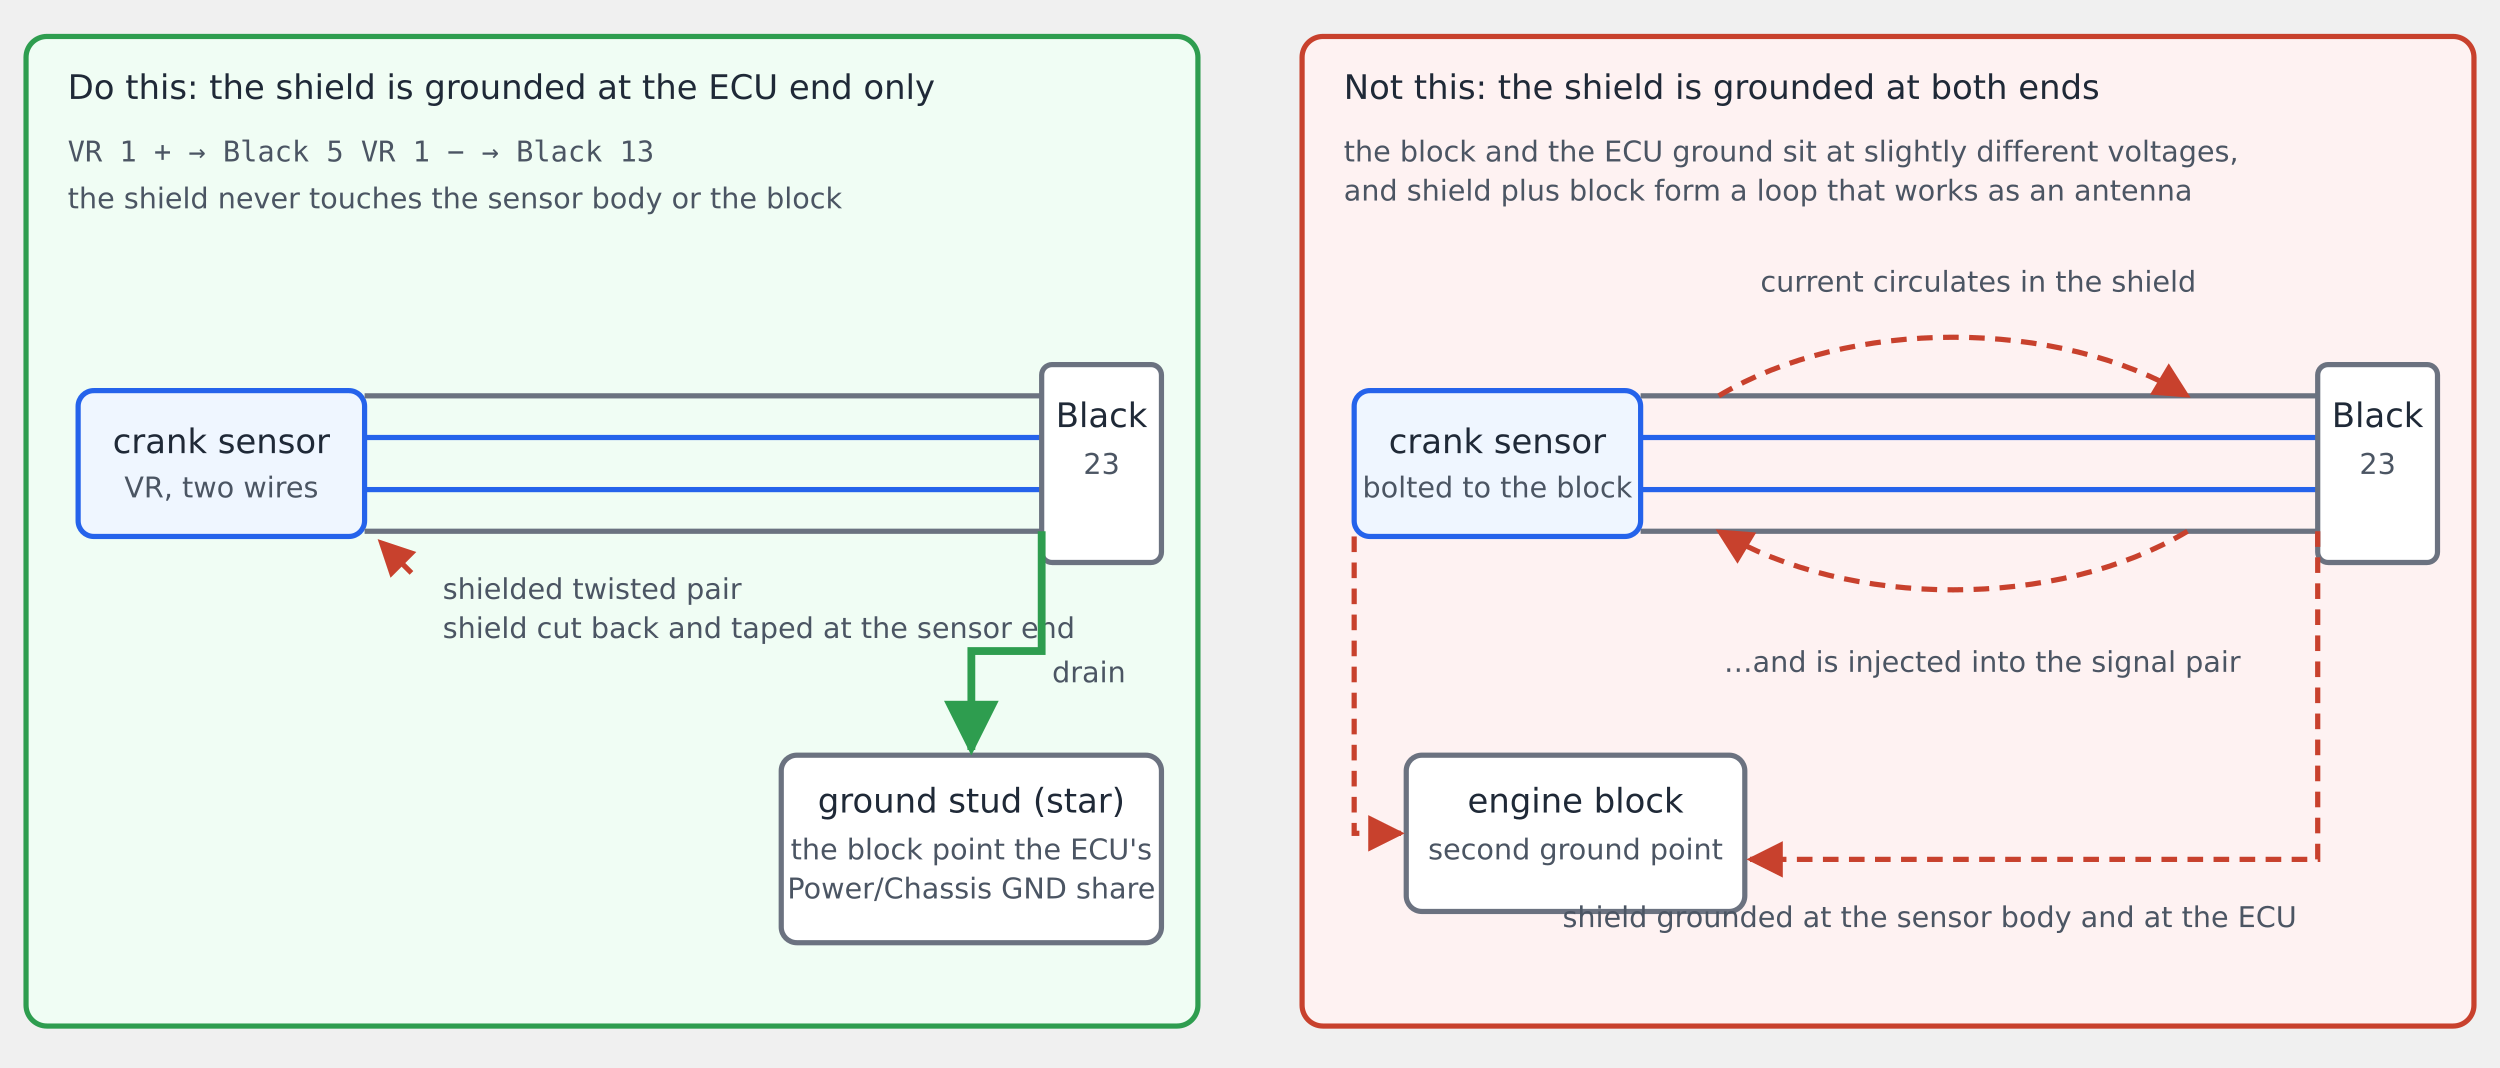
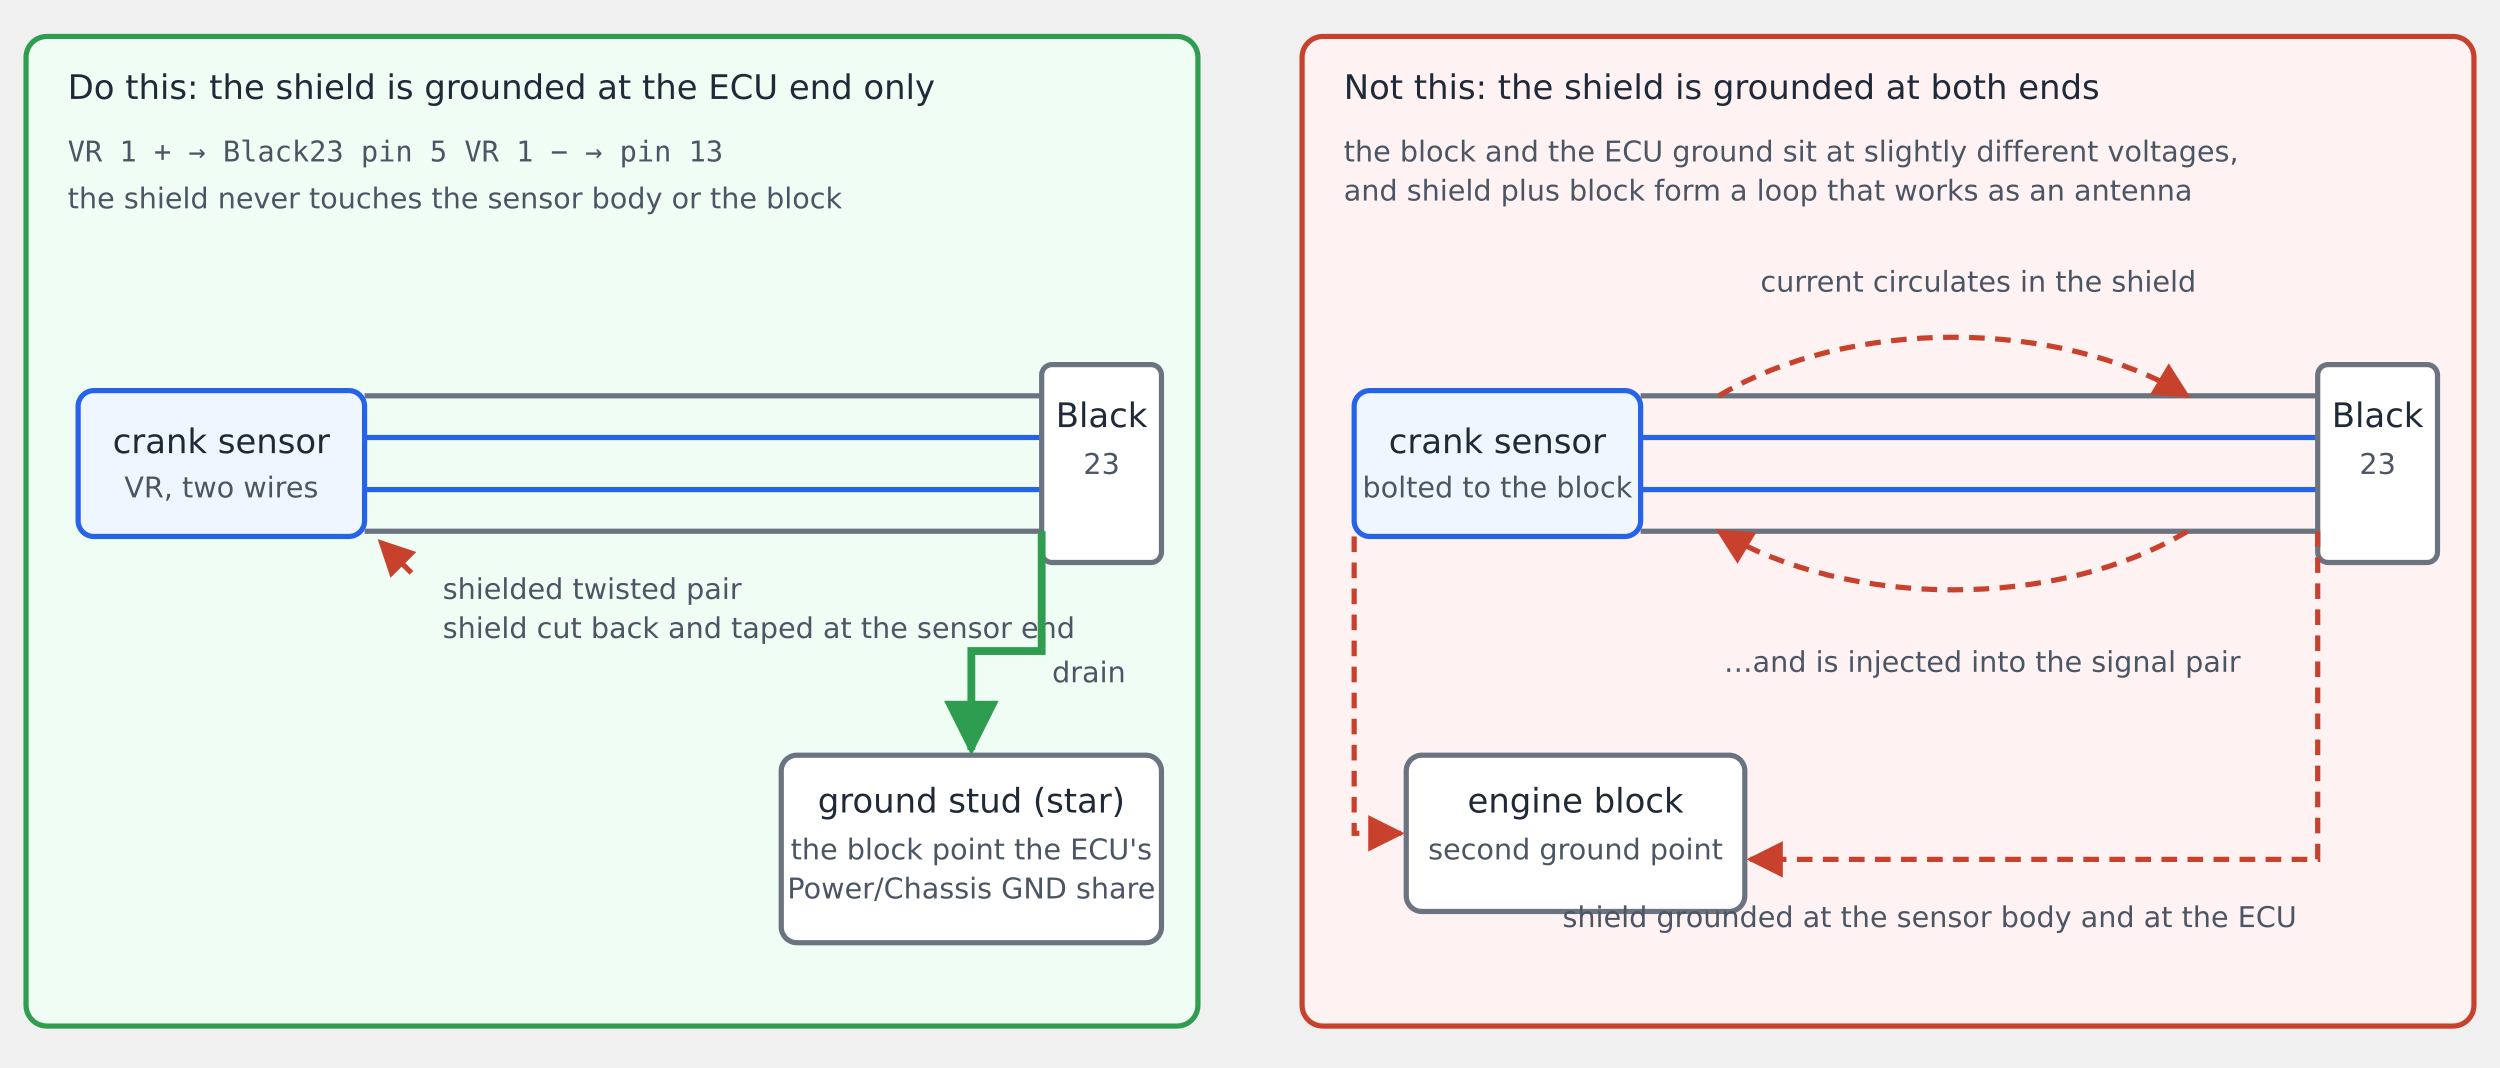
<svg xmlns="http://www.w3.org/2000/svg" viewBox="0 0 960 410" role="img" aria-labelledby="t d">
  <style>
    text { font-family: "DejaVu Sans", Arial, sans-serif; font-size: 13px; fill: #1f2937; }
    .small { font-size: 11px; fill: #4b5563; }
    .mono { font-family: "DejaVu Sans Mono", monospace; font-size: 11px; fill: #4b5563; }
    .box { fill: #ffffff; stroke: #6b7280; stroke-width: 2; }
    .ask { fill: #eff6ff; stroke: #2563eb; stroke-width: 2; }
    .drive { fill: #fff7ed; stroke: #e8710a; stroke-width: 2; }
    .loop { fill: #f0fdf4; stroke: #2e9d4f; stroke-width: 2; }
    .safe { fill: #fef2f2; stroke: #c8412d; stroke-width: 2; }
    .wire { stroke: #6b7280; stroke-width: 2; fill: none; }
    .wire-ask { stroke: #2563eb; stroke-width: 2; fill: none; }
    .wire-drive { stroke: #e8710a; stroke-width: 2; fill: none; }
    .wire-loop { stroke: #2e9d4f; stroke-width: 3; fill: none; }
    .wire-safe { stroke: #c8412d; stroke-width: 2; fill: none; stroke-dasharray: 6 4; }
    .arrow { fill: #6b7280; }
    .arrow-loop { fill: #2e9d4f; }
    .arrow-noise { fill: #c8412d; }
    @media (prefers-color-scheme: dark) {
      text { fill: #e5e7eb; } .small, .mono { fill: #9ca3af; }
      .box { fill: #1f2937; stroke: #9ca3af; } .ask { fill: #172554; } .drive { fill: #431407; }
      .loop { fill: #052e16; } .safe { fill: #450a0a; } .wire { stroke: #9ca3af; } .arrow { fill: #9ca3af; }
    }
  </style>
  <defs>
    <marker id="a" viewBox="0 0 10 10" refX="9" refY="5" markerWidth="7" markerHeight="7" orient="auto-start-reverse">
      <path d="M0,0 L10,5 L0,10 z" class="arrow" />
    </marker>
    <marker id="g" viewBox="0 0 10 10" refX="9" refY="5" markerWidth="7" markerHeight="7" orient="auto-start-reverse">
      <path d="M0,0 L10,5 L0,10 z" class="arrow-loop" />
    </marker>
    <marker id="n" viewBox="0 0 10 10" refX="9" refY="5" markerWidth="7" markerHeight="7" orient="auto-start-reverse">
      <path d="M0,0 L10,5 L0,10 z" class="arrow-noise" />
    </marker>
  </defs>
  <rect class="loop" x="10" y="14" width="450" height="380" rx="8" />
  <text x="26" y="38">Do this: the shield is grounded at the ECU end only</text>
-   <text x="26" y="62" class="mono">VR 1 + → Black 5      VR 1 − → Black 13</text>
+   <text x="26" y="62" class="mono">VR 1 + → Black23 pin 5    VR 1 − → pin 13</text>
  <text x="26" y="80" class="small">the shield never touches the sensor body or the block</text>
  <rect class="ask" x="30" y="150" width="110" height="56" rx="6" />
  <text x="85" y="174" text-anchor="middle">crank sensor</text>
  <text x="85" y="191" text-anchor="middle" class="small">VR, two wires</text>
  <path class="wire" d="M140,152 H400" />
  <path class="wire" d="M140,204 H400" />
  <path class="wire-ask" d="M140,168 H400" />
  <path class="wire-ask" d="M140,188 H400" />
  <text x="170" y="230" class="small">shielded twisted pair</text>
  <text x="170" y="245" class="small">shield cut back and taped at the sensor end</text>
  <path class="wire-safe" d="M158,220 L146,208" marker-end="url(#n)" />
  <rect class="box" x="400" y="140" width="46" height="76" rx="4" />
  <text x="423" y="164" text-anchor="middle">Black</text>
  <text x="423" y="182" text-anchor="middle" class="small">23</text>
  <rect class="box" x="300" y="290" width="146" height="72" rx="6" />
  <text x="373" y="312" text-anchor="middle">ground stud (star)</text>
  <text x="373" y="330" text-anchor="middle" class="small">the block point the ECU's</text>
  <text x="373" y="345" text-anchor="middle" class="small">Power/Chassis GND share</text>
  <path class="wire-loop" d="M400,204 V250 H373 V288" marker-end="url(#g)" />
  <text x="404" y="262" class="small">drain</text>
  <rect class="safe" x="500" y="14" width="450" height="380" rx="8" />
  <text x="516" y="38">Not this: the shield is grounded at both ends</text>
  <text x="516" y="62" class="small">the block and the ECU ground sit at slightly different voltages,</text>
  <text x="516" y="77" class="small">and shield plus block form a loop that works as an antenna</text>
  <rect class="ask" x="520" y="150" width="110" height="56" rx="6" />
  <text x="575" y="174" text-anchor="middle">crank sensor</text>
  <text x="575" y="191" text-anchor="middle" class="small">bolted to the block</text>
  <path class="wire" d="M630,152 H890" />
  <path class="wire" d="M630,204 H890" />
  <path class="wire-ask" d="M630,168 H890" />
  <path class="wire-ask" d="M630,188 H890" />
  <rect class="box" x="890" y="140" width="46" height="76" rx="4" />
  <text x="913" y="164" text-anchor="middle">Black</text>
  <text x="913" y="182" text-anchor="middle" class="small">23</text>
  <rect class="box" x="540" y="290" width="130" height="60" rx="6" />
  <text x="605" y="312" text-anchor="middle">engine block</text>
  <text x="605" y="330" text-anchor="middle" class="small">second ground point</text>
  <path class="wire-safe" d="M520,206 V320 H538" marker-end="url(#n)" />
  <path class="wire-safe" d="M890,204 V330 H672" marker-end="url(#n)" />
  <text x="600" y="356" class="small">shield grounded at the sensor body and at the ECU</text>
  <path class="wire-safe" d="M660,152 C710,122 790,122 840,152" marker-end="url(#n)" />
  <path class="wire-safe" d="M840,204 C790,234 710,234 660,204" marker-end="url(#n)" />
  <text x="676" y="112" class="small">current circulates in the shield</text>
  <text x="662" y="258" class="small">…and is injected into the signal pair</text>
</svg>
